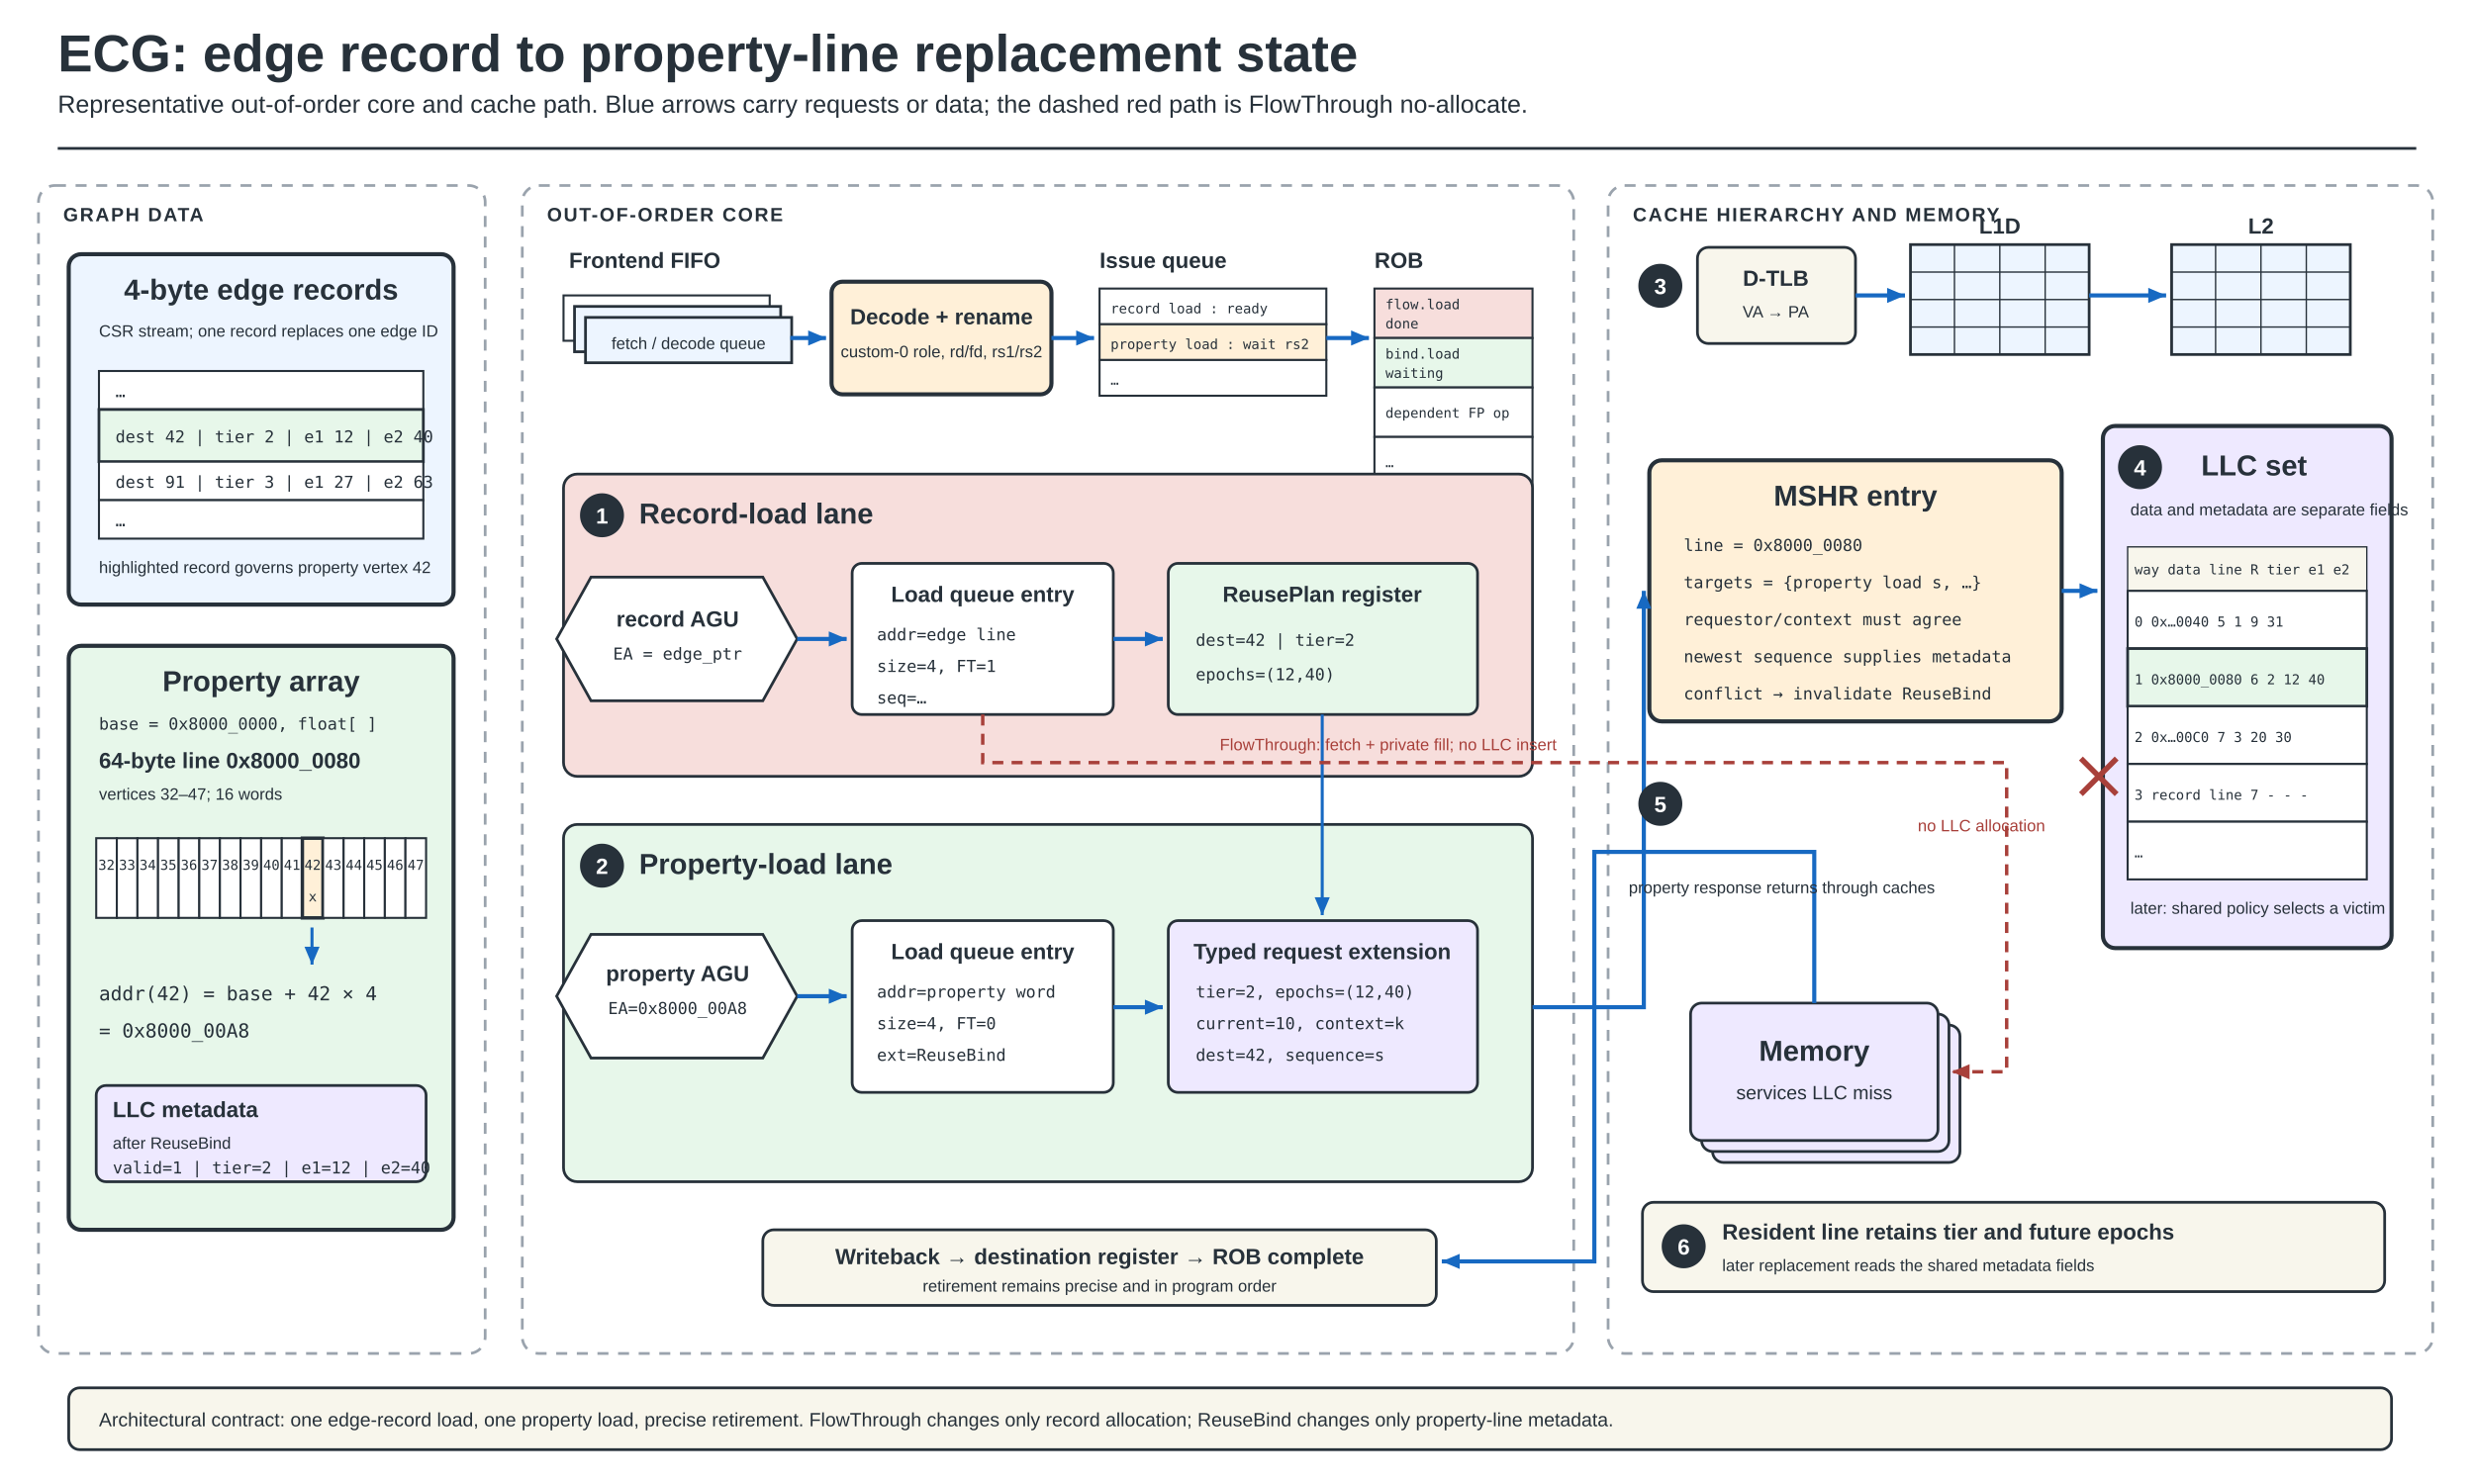
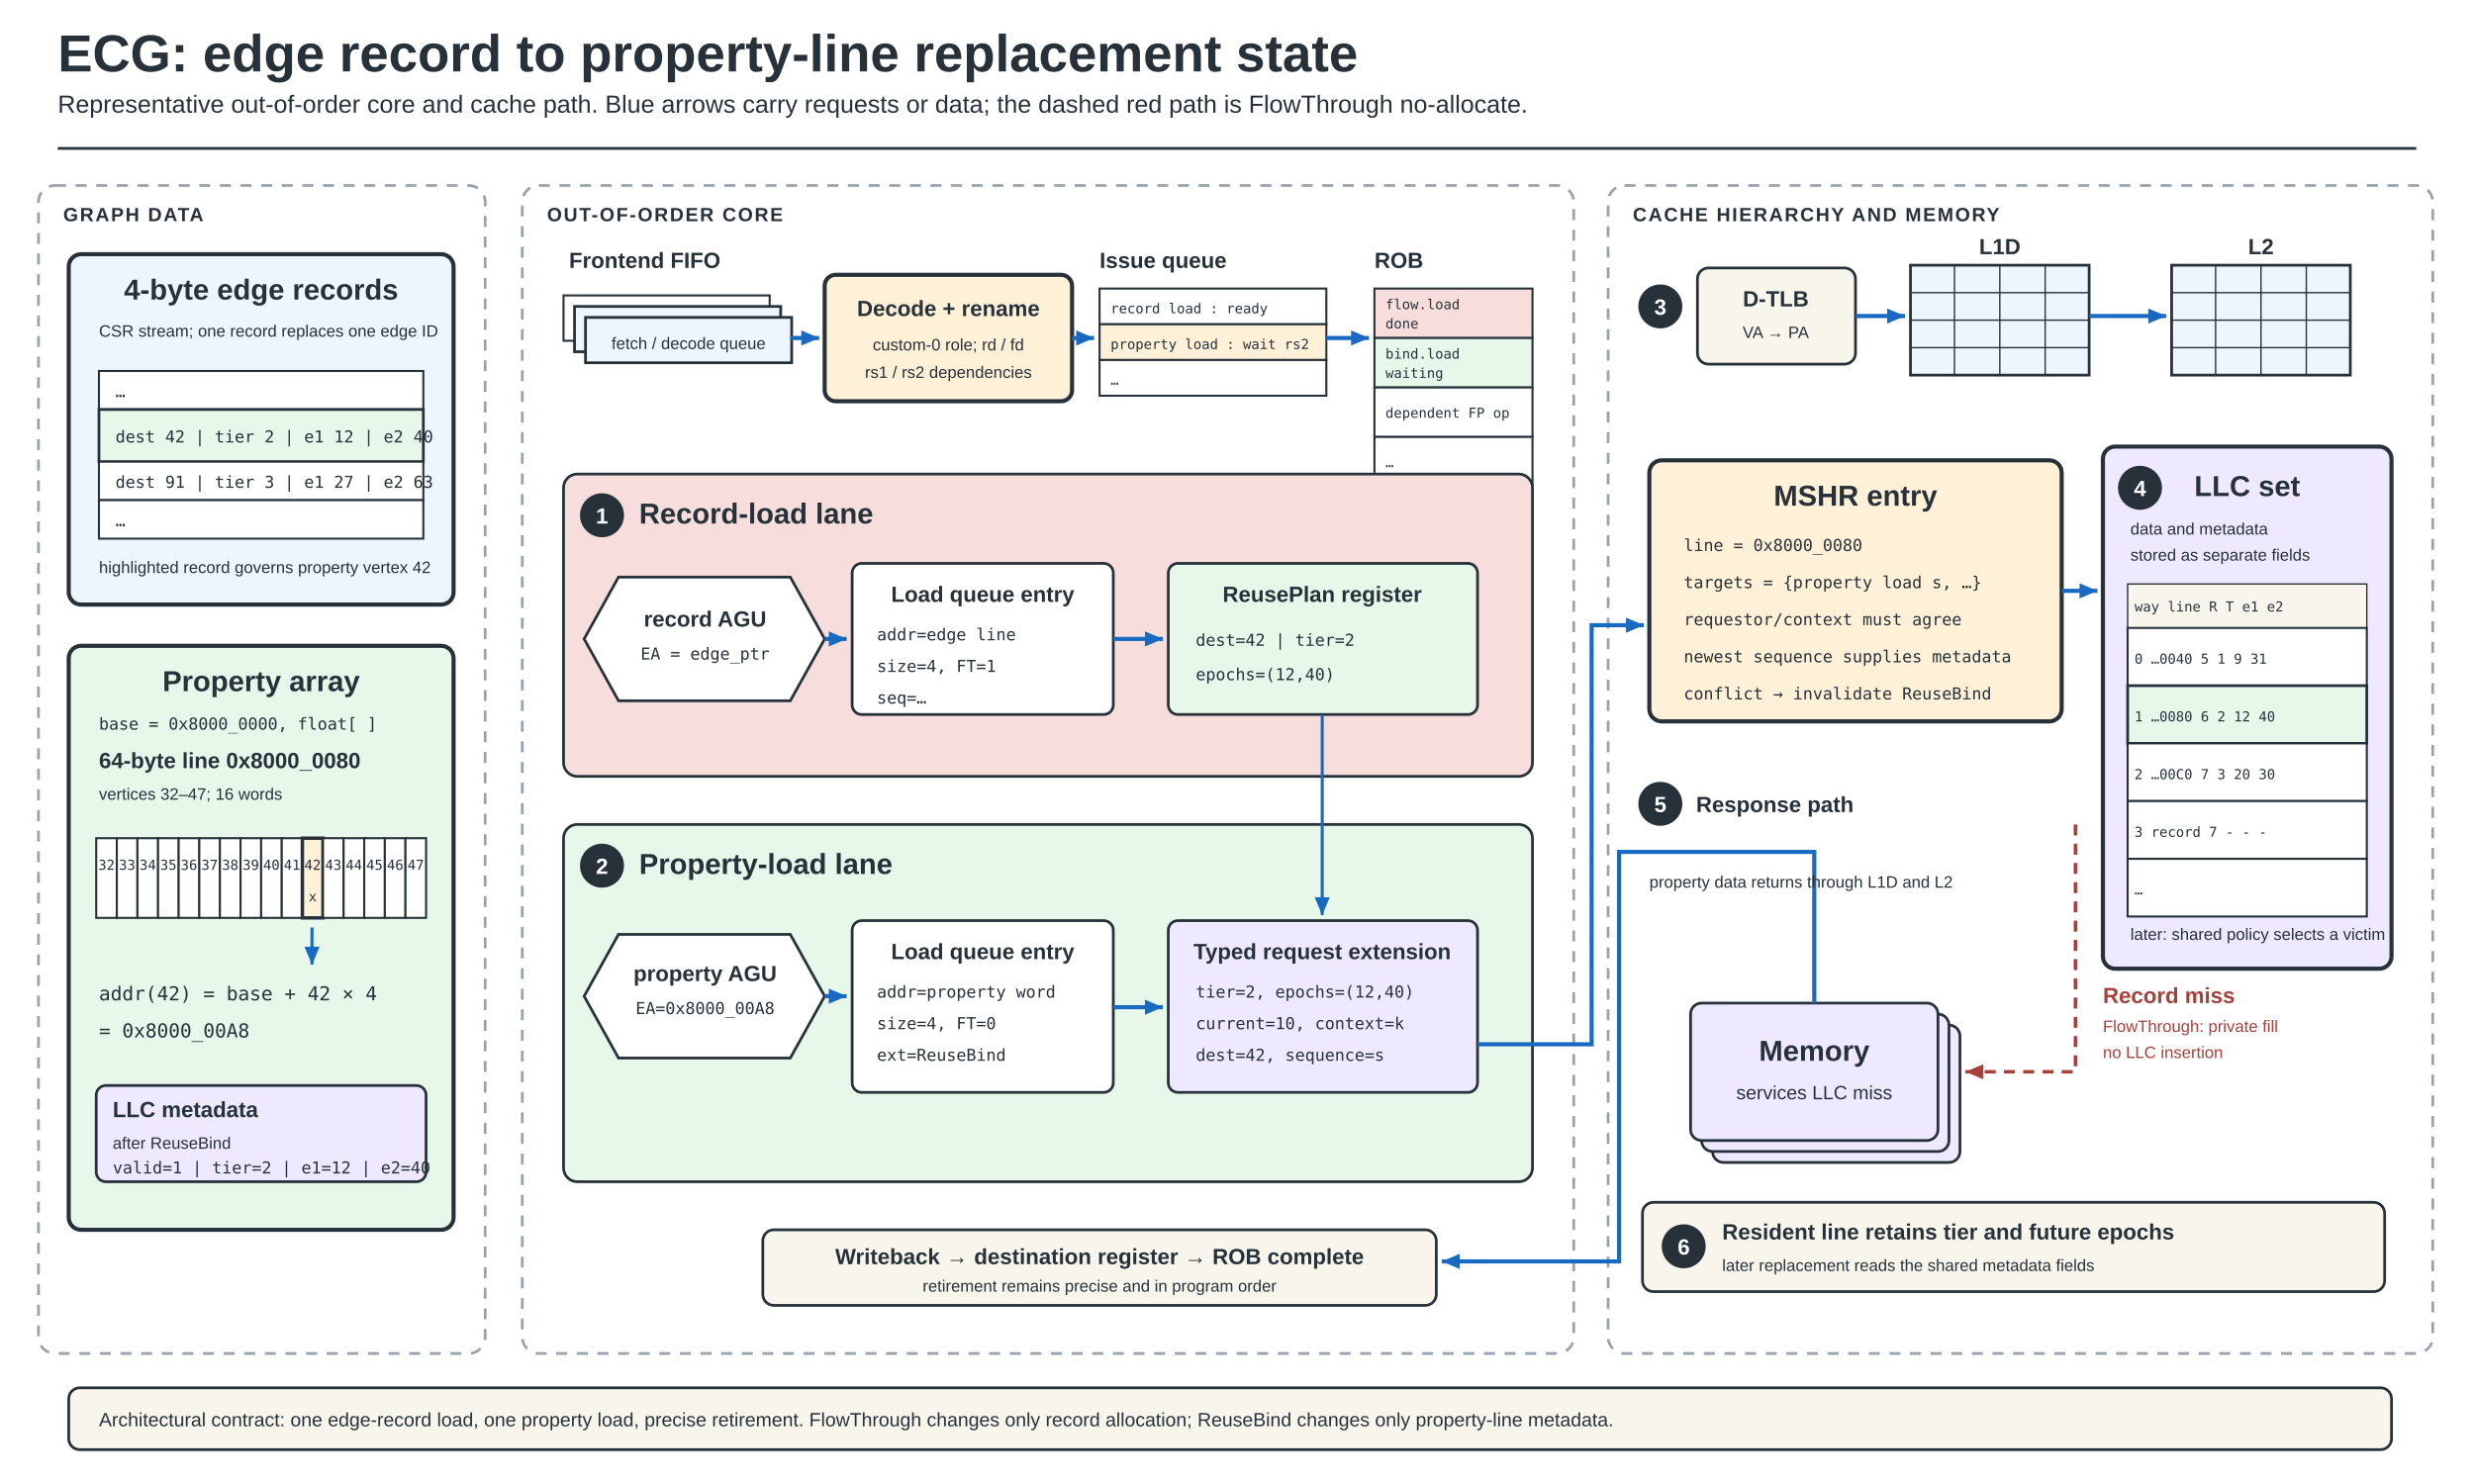
<svg xmlns="http://www.w3.org/2000/svg" width="1800" height="1080" viewBox="0 0 1800 1080" role="img" aria-labelledby="title desc" fill="#27313A">
  <defs>
    <marker id="arrow" viewBox="0 0 13 11" markerWidth="13" markerHeight="11" refX="13" refY="5.5" orient="auto" markerUnits="userSpaceOnUse">
      <path d="M0 0 L13 5.5 L0 11 Z" fill="#1769C2" />
    </marker>
    <marker id="arrow-red" viewBox="0 0 13 11" markerWidth="13" markerHeight="11" refX="13" refY="5.5" orient="auto" markerUnits="userSpaceOnUse">
      <path d="M0 0 L13 5.5 L0 11 Z" fill="#A8403A" />
    </marker>
    <style>
      :root{color-scheme:light dark}
      @media(prefers-color-scheme:dark){
        [fill="#27313A"]{fill:#ECE7DD}[stroke="#27313A"]{stroke:#ECE7DD}
        [fill="#FFFFFF"]{fill:#1E2327}[fill="#F8F6EC"]{fill:#252A2E}
        [fill="#EDF5FF"]{fill:#273846}[fill="#E7F7EA"]{fill:#24382A}
        [fill="#FFF0D8"]{fill:#3B3122}[fill="#F7DEDC"]{fill:#3D292A}
        [fill="#EEE9FF"]{fill:#302C3C}[stroke="#9AA3AD"]{stroke:#747D86}
      }
      .sans{font-family:Arial,Helvetica,sans-serif}.mono{font-family:"SFMono-Regular",Consolas,monospace}
      .title{font-size:38px;font-weight:700}.subtitle{font-size:18px}
      .domain{font-size:14px;font-weight:700;letter-spacing:1.2px}
      .heading{font-size:21px;font-weight:700}.label{font-size:16px;font-weight:700}
      .body{font-size:14px}.small{font-size:12px}.tiny{font-size:10px}
      .arrow{fill:none;stroke:#1769C2;stroke-width:3;marker-end:url(#arrow)}
      .thin-arrow{fill:none;stroke:#1769C2;stroke-width:2.2;marker-end:url(#arrow)}
      .flow-arrow{fill:none;stroke:#A8403A;stroke-width:2.5;stroke-dasharray:8 6;marker-end:url(#arrow-red)}
      .slot{fill:#FFFFFF;stroke:#27313A;stroke-width:1.5}
    </style>
  </defs>
  <rect width="1800" height="1080" fill="#FFFFFF" />
  <text x="42" y="52" class="sans title">ECG: edge record to property-line replacement state</text>
  <text x="42" y="82" class="sans subtitle">Representative out-of-order core and cache path. Blue arrows carry requests or data; the dashed red path is FlowThrough no-allocate.</text>
  <line x1="42" y1="108" x2="1758" y2="108" stroke="#27313A" stroke-width="2" />
  <rect x="28" y="135" width="325" height="850" rx="12" fill="none" stroke="#9AA3AD" stroke-width="2" stroke-dasharray="8 7" />
  <text x="46" y="161" class="sans domain">GRAPH DATA</text>
  <rect x="50" y="185" width="280" height="255" rx="9" fill="#EDF5FF" stroke="#27313A" stroke-width="3" />
  <text x="190" y="218" text-anchor="middle" class="sans heading">4-byte edge records</text>
  <text x="72" y="245" class="sans small">CSR stream; one record replaces one edge ID</text>
  <g class="mono small">
    <rect x="72" y="270" width="236" height="28" class="slot" />
    <text x="84" y="289">…</text>
    <rect x="72" y="298" width="236" height="38" fill="#E7F7EA" stroke="#27313A" stroke-width="2" />
    <text x="84" y="322">dest 42 | tier 2 | e1 12 | e2 40</text>
    <rect x="72" y="336" width="236" height="28" class="slot" />
    <text x="84" y="355">dest 91 | tier 3 | e1 27 | e2 63</text>
    <rect x="72" y="364" width="236" height="28" class="slot" />
    <text x="84" y="383">…</text>
  </g>
  <text x="72" y="417" class="sans small">highlighted record governs property vertex 42</text>
  <rect x="50" y="470" width="280" height="425" rx="9" fill="#E7F7EA" stroke="#27313A" stroke-width="3" />
  <text x="190" y="503" text-anchor="middle" class="sans heading">Property array</text>
  <text x="72" y="531" class="mono small">base = 0x8000_0000, float[ ]</text>
  <text x="72" y="559" class="sans label">64-byte line 0x8000_0080</text>
  <text x="72" y="582" class="sans small">vertices 32–47; 16 words</text>
  <g transform="translate(70 610)">
    <g class="mono tiny" text-anchor="middle">
      <rect x="0" y="0" width="15" height="58" class="slot" />
      <text x="7.5" y="23">32</text>
      <rect x="15" y="0" width="15" height="58" class="slot" />
      <text x="22.5" y="23">33</text>
      <rect x="30" y="0" width="15" height="58" class="slot" />
      <text x="37.5" y="23">34</text>
      <rect x="45" y="0" width="15" height="58" class="slot" />
      <text x="52.5" y="23">35</text>
      <rect x="60" y="0" width="15" height="58" class="slot" />
      <text x="67.5" y="23">36</text>
      <rect x="75" y="0" width="15" height="58" class="slot" />
      <text x="82.5" y="23">37</text>
      <rect x="90" y="0" width="15" height="58" class="slot" />
      <text x="97.5" y="23">38</text>
      <rect x="105" y="0" width="15" height="58" class="slot" />
      <text x="112.5" y="23">39</text>
      <rect x="120" y="0" width="15" height="58" class="slot" />
      <text x="127.5" y="23">40</text>
      <rect x="135" y="0" width="15" height="58" class="slot" />
      <text x="142.5" y="23">41</text>
      <rect x="150" y="0" width="15" height="58" fill="#FFF0D8" stroke="#27313A" stroke-width="2.5" />
      <text x="157.5" y="23">42</text>
      <text x="157.5" y="46">x</text>
      <rect x="165" y="0" width="15" height="58" class="slot" />
      <text x="172.5" y="23">43</text>
      <rect x="180" y="0" width="15" height="58" class="slot" />
      <text x="187.5" y="23">44</text>
      <rect x="195" y="0" width="15" height="58" class="slot" />
      <text x="202.5" y="23">45</text>
      <rect x="210" y="0" width="15" height="58" class="slot" />
      <text x="217.5" y="23">46</text>
      <rect x="225" y="0" width="15" height="58" class="slot" />
      <text x="232.5" y="23">47</text>
    </g>
  </g>
  <path d="M227 675 V702" class="thin-arrow" />
  <text x="72" y="728" class="mono body">addr(42) = base + 42 × 4</text>
  <text x="72" y="755" class="mono body">= 0x8000_00A8</text>
  <rect x="70" y="790" width="240" height="70" rx="7" fill="#EEE9FF" stroke="#27313A" stroke-width="2" />
  <text x="82" y="813" class="sans label">LLC metadata</text>
  <text x="82" y="836" class="sans small">after ReuseBind</text>
  <text x="82" y="854" class="mono small">valid=1 | tier=2 | e1=12 | e2=40</text>
  <rect x="380" y="135" width="765" height="850" rx="12" fill="none" stroke="#9AA3AD" stroke-width="2" stroke-dasharray="8 7" />
  <text x="398" y="161" class="sans domain">OUT-OF-ORDER CORE</text>
  <text x="414" y="195" class="sans label">Frontend FIFO</text>
  <g transform="translate(410 215)">
    <rect x="0" y="0" width="150" height="33" class="slot" />
    <rect x="8" y="8" width="150" height="33" fill="#EDF5FF" stroke="#27313A" stroke-width="2" />
    <rect x="16" y="16" width="150" height="33" fill="#EDF5FF" stroke="#27313A" stroke-width="2" />
    <text x="91" y="39" text-anchor="middle" class="sans small">fetch / decode queue</text>
  </g>
-   <rect x="605" y="205" width="160" height="82" rx="8" fill="#FFF0D8" stroke="#27313A" stroke-width="3" />
-   <text x="685" y="236" text-anchor="middle" class="sans label">Decode + rename</text>
-   <text x="685" y="260" text-anchor="middle" class="sans small">custom-0 role, rd/fd, rs1/rs2</text>
+   <rect x="600" y="200" width="180" height="92" rx="8" fill="#FFF0D8" stroke="#27313A" stroke-width="3" />
+   <text x="690" y="230" text-anchor="middle" class="sans label">Decode + rename</text>
+   <text x="690" y="255" text-anchor="middle" class="sans small">custom-0 role; rd / fd</text>
+   <text x="690" y="275" text-anchor="middle" class="sans small">rs1 / rs2 dependencies</text>
  <text x="800" y="195" class="sans label">Issue queue</text>
  <g transform="translate(800 210)" class="mono tiny">
    <rect x="0" y="0" width="165" height="26" class="slot" />
    <text x="8" y="18">record load : ready</text>
    <rect x="0" y="26" width="165" height="26" fill="#FFF0D8" stroke="#27313A" stroke-width="1.5" />
    <text x="8" y="44">property load : wait rs2</text>
    <rect x="0" y="52" width="165" height="26" class="slot" />
    <text x="8" y="70">…</text>
  </g>
  <text x="1000" y="195" class="sans label">ROB</text>
  <g transform="translate(1000 210)" class="mono tiny">
    <rect x="0" y="0" width="115" height="36" fill="#F7DEDC" stroke="#27313A" stroke-width="1.5" />
    <text x="8" y="15">flow.load</text>
    <text x="8" y="29">done</text>
    <rect x="0" y="36" width="115" height="36" fill="#E7F7EA" stroke="#27313A" stroke-width="1.5" />
    <text x="8" y="51">bind.load</text>
    <text x="8" y="65">waiting</text>
    <rect x="0" y="72" width="115" height="36" class="slot" />
    <text x="8" y="94">dependent FP op</text>
    <rect x="0" y="108" width="115" height="36" class="slot" />
    <text x="8" y="130">…</text>
  </g>
-   <path d="M575 246 H601" class="arrow" />
-   <path d="M765 246 H796" class="arrow" />
+   <path d="M575 246 H596" class="arrow" />
+   <path d="M780 246 H796" class="arrow" />
  <path d="M965 246 H996" class="arrow" />
  <rect x="410" y="345" width="705" height="220" rx="10" fill="#F7DEDC" stroke="#27313A" stroke-width="2" />
  <circle cx="438" cy="375" r="16" fill="#27313A" />
  <text x="438" y="381" text-anchor="middle" fill="#FFFFFF" class="sans label">1</text>
  <text x="465" y="381" class="sans heading">Record-load lane</text>
-   <polygon points="430,420 555,420 580,465 555,510 430,510 405,465" fill="#FFFFFF" stroke="#27313A" stroke-width="2" />
-   <text x="493" y="456" text-anchor="middle" class="sans label">record AGU</text>
-   <text x="493" y="480" text-anchor="middle" class="mono small">EA = edge_ptr</text>
+   <polygon points="450,420 575,420 600,465 575,510 450,510 425,465" fill="#FFFFFF" stroke="#27313A" stroke-width="2" />
+   <text x="513" y="456" text-anchor="middle" class="sans label">record AGU</text>
+   <text x="513" y="480" text-anchor="middle" class="mono small">EA = edge_ptr</text>
  <rect x="620" y="410" width="190" height="110" rx="7" fill="#FFFFFF" stroke="#27313A" stroke-width="2" />
  <text x="715" y="438" text-anchor="middle" class="sans label">Load queue entry</text>
  <text x="638" y="466" class="mono small">addr=edge line</text>
  <text x="638" y="489" class="mono small">size=4, FT=1</text>
  <text x="638" y="512" class="mono small">seq=…</text>
  <rect x="850" y="410" width="225" height="110" rx="7" fill="#E7F7EA" stroke="#27313A" stroke-width="2" />
  <text x="962" y="438" text-anchor="middle" class="sans label">ReusePlan register</text>
  <text x="870" y="470" class="mono small">dest=42 | tier=2</text>
  <text x="870" y="495" class="mono small">epochs=(12,40)</text>
-   <path d="M580 465 H616" class="arrow" />
+   <path d="M600 465 H616" class="arrow" />
  <path d="M810 465 H846" class="arrow" />
  <rect x="410" y="600" width="705" height="260" rx="10" fill="#E7F7EA" stroke="#27313A" stroke-width="2" />
  <circle cx="438" cy="630" r="16" fill="#27313A" />
  <text x="438" y="636" text-anchor="middle" fill="#FFFFFF" class="sans label">2</text>
  <text x="465" y="636" class="sans heading">Property-load lane</text>
-   <polygon points="430,680 555,680 580,725 555,770 430,770 405,725" fill="#FFFFFF" stroke="#27313A" stroke-width="2" />
-   <text x="493" y="714" text-anchor="middle" class="sans label">property AGU</text>
-   <text x="493" y="738" text-anchor="middle" class="mono small">EA=0x8000_00A8</text>
+   <polygon points="450,680 575,680 600,725 575,770 450,770 425,725" fill="#FFFFFF" stroke="#27313A" stroke-width="2" />
+   <text x="513" y="714" text-anchor="middle" class="sans label">property AGU</text>
+   <text x="513" y="738" text-anchor="middle" class="mono small">EA=0x8000_00A8</text>
  <rect x="620" y="670" width="190" height="125" rx="7" fill="#FFFFFF" stroke="#27313A" stroke-width="2" />
  <text x="715" y="698" text-anchor="middle" class="sans label">Load queue entry</text>
  <text x="638" y="726" class="mono small">addr=property word</text>
  <text x="638" y="749" class="mono small">size=4, FT=0</text>
  <text x="638" y="772" class="mono small">ext=ReuseBind</text>
  <rect x="850" y="670" width="225" height="125" rx="7" fill="#EEE9FF" stroke="#27313A" stroke-width="2" />
  <text x="962" y="698" text-anchor="middle" class="sans label">Typed request extension</text>
  <text x="870" y="726" class="mono small">tier=2, epochs=(12,40)</text>
  <text x="870" y="749" class="mono small">current=10, context=k</text>
  <text x="870" y="772" class="mono small">dest=42, sequence=s</text>
  <path d="M962 520 V666" class="thin-arrow" />
-   <path d="M580 725 H616" class="arrow" />
+   <path d="M600 725 H616" class="arrow" />
  <path d="M810 733 H846" class="arrow" />
  <rect x="555" y="895" width="490" height="55" rx="8" fill="#F8F6EC" stroke="#27313A" stroke-width="2" />
  <text x="800" y="920" text-anchor="middle" class="sans label">Writeback → destination register → ROB complete</text>
  <text x="800" y="940" text-anchor="middle" class="sans small">retirement remains precise and in program order</text>
  <rect x="1170" y="135" width="600" height="850" rx="12" fill="none" stroke="#9AA3AD" stroke-width="2" stroke-dasharray="8 7" />
  <text x="1188" y="161" class="sans domain">CACHE HIERARCHY AND MEMORY</text>
-   <circle cx="1208" cy="208" r="16" fill="#27313A" />
-   <text x="1208" y="214" text-anchor="middle" fill="#FFFFFF" class="sans label">3</text>
-   <rect x="1235" y="180" width="115" height="70" rx="8" fill="#F8F6EC" stroke="#27313A" stroke-width="2" />
-   <text x="1292" y="208" text-anchor="middle" class="sans label">D-TLB</text>
-   <text x="1292" y="231" text-anchor="middle" class="sans small">VA → PA</text>
-   <g transform="translate(1390 178)">
+   <circle cx="1208" cy="223" r="16" fill="#27313A" />
+   <text x="1208" y="229" text-anchor="middle" fill="#FFFFFF" class="sans label">3</text>
+   <rect x="1235" y="195" width="115" height="70" rx="8" fill="#F8F6EC" stroke="#27313A" stroke-width="2" />
+   <text x="1292" y="223" text-anchor="middle" class="sans label">D-TLB</text>
+   <text x="1292" y="246" text-anchor="middle" class="sans small">VA → PA</text>
+   <g transform="translate(1390 193)">
    <text x="65" y="-8" text-anchor="middle" class="sans label">L1D</text>
    <rect x="0" y="0" width="130" height="80" fill="#EDF5FF" stroke="#27313A" stroke-width="2" />
    <path d="M0 20 H130 M0 40 H130 M0 60 H130 M32 0 V80 M65 0 V80 M98 0 V80" stroke="#27313A" stroke-width="1" />
  </g>
-   <g transform="translate(1580 178)">
+   <g transform="translate(1580 193)">
    <text x="65" y="-8" text-anchor="middle" class="sans label">L2</text>
    <rect x="0" y="0" width="130" height="80" fill="#EDF5FF" stroke="#27313A" stroke-width="2" />
    <path d="M0 20 H130 M0 40 H130 M0 60 H130 M32 0 V80 M65 0 V80 M98 0 V80" stroke="#27313A" stroke-width="1" />
  </g>
-   <path d="M1350 215 H1386" class="arrow" />
-   <path d="M1520 215 H1576" class="arrow" />
+   <path d="M1350 230 H1386" class="arrow" />
+   <path d="M1520 230 H1576" class="arrow" />
  <rect x="1200" y="335" width="300" height="190" rx="9" fill="#FFF0D8" stroke="#27313A" stroke-width="3" />
  <text x="1350" y="368" text-anchor="middle" class="sans heading">MSHR entry</text>
  <g class="mono small">
    <text x="1225" y="401">line = 0x8000_0080</text>
    <text x="1225" y="428">targets = {property load s, …}</text>
    <text x="1225" y="455">requestor/context must agree</text>
    <text x="1225" y="482">newest sequence supplies metadata</text>
    <text x="1225" y="509">conflict → invalidate ReuseBind</text>
  </g>
-   <rect x="1530" y="310" width="210" height="380" rx="9" fill="#EEE9FF" stroke="#27313A" stroke-width="3" />
-   <circle cx="1557" cy="340" r="16" fill="#27313A" />
-   <text x="1557" y="346" text-anchor="middle" fill="#FFFFFF" class="sans label">4</text>
-   <text x="1640" y="346" text-anchor="middle" class="sans heading">LLC set</text>
-   <text x="1550" y="375" class="sans small">data and metadata are separate fields</text>
-   <g transform="translate(1548 398)" class="mono tiny">
+   <rect x="1530" y="325" width="210" height="380" rx="9" fill="#EEE9FF" stroke="#27313A" stroke-width="3" />
+   <circle cx="1557" cy="355" r="16" fill="#27313A" />
+   <text x="1557" y="361" text-anchor="middle" fill="#FFFFFF" class="sans label">4</text>
+   <text x="1635" y="361" text-anchor="middle" class="sans heading">LLC set</text>
+   <text x="1550" y="389" class="sans small">data and metadata</text>
+   <text x="1550" y="408" class="sans small">stored as separate fields</text>
+   <g transform="translate(1548 425)" class="mono tiny">
    <rect x="0" y="0" width="174" height="32" fill="#F8F6EC" stroke="#27313A" />
-     <text x="5" y="20">way  data line       R  tier e1 e2</text>
+     <text x="5" y="20">way  line       R  T  e1 e2</text>
    <rect x="0" y="32" width="174" height="42" class="slot" />
-     <text x="5" y="58">0    0x…0040        5   1   9 31</text>
+     <text x="5" y="58">0    …0040      5  1   9 31</text>
    <rect x="0" y="74" width="174" height="42" fill="#E7F7EA" stroke="#27313A" stroke-width="2" />
-     <text x="5" y="100">1    0x8000_0080   6   2  12 40</text>
+     <text x="5" y="100">1    …0080      6  2  12 40</text>
    <rect x="0" y="116" width="174" height="42" class="slot" />
-     <text x="5" y="142">2    0x…00C0        7   3  20 30</text>
+     <text x="5" y="142">2    …00C0      7  3  20 30</text>
    <rect x="0" y="158" width="174" height="42" class="slot" />
-     <text x="5" y="184">3    record line    7   -   -  -</text>
+     <text x="5" y="184">3    record     7  -   -  -</text>
    <rect x="0" y="200" width="174" height="42" class="slot" />
    <text x="5" y="226">…</text>
  </g>
-   <text x="1550" y="665" class="sans small">later: shared policy selects a victim</text>
-   <path d="M1115 733 H1196 V430" class="arrow" />
+   <text x="1550" y="684" class="sans small">later: shared policy selects a victim</text>
+   <path d="M1075 760 H1158 V455 H1196" class="arrow" />
  <path d="M1500 430 H1526" class="arrow" />
  <g transform="translate(1230 730)">
    <rect x="16" y="16" width="180" height="100" rx="8" fill="#EEE9FF" stroke="#27313A" stroke-width="2" />
    <rect x="8" y="8" width="180" height="100" rx="8" fill="#EEE9FF" stroke="#27313A" stroke-width="2" />
    <rect x="0" y="0" width="180" height="100" rx="8" fill="#EEE9FF" stroke="#27313A" stroke-width="2" />
    <text x="90" y="42" text-anchor="middle" class="sans heading">Memory</text>
    <text x="90" y="70" text-anchor="middle" class="sans body">services LLC miss</text>
  </g>
  <circle cx="1208" cy="585" r="16" fill="#27313A" />
  <text x="1208" y="591" text-anchor="middle" fill="#FFFFFF" class="sans label">5</text>
-   <path d="M1320 730 V620 H1160 V918 H1049" class="arrow" />
-   <text x="1185" y="650" class="sans small">property response returns through caches</text>
-   <path d="M715 520 V555 H1460 V780 H1420" class="flow-arrow" />
-   <text x="1010" y="546" text-anchor="middle" class="sans small" fill="#A8403A">FlowThrough: fetch + private fill; no LLC insert</text>
-   <line x1="1514" y1="552" x2="1540" y2="578" stroke="#A8403A" stroke-width="4" />
-   <line x1="1540" y1="552" x2="1514" y2="578" stroke="#A8403A" stroke-width="4" />
-   <text x="1488" y="605" text-anchor="end" class="sans small" fill="#A8403A">no LLC allocation</text>
+   <text x="1234" y="591" class="sans label">Response path</text>
+   <path d="M1320 730 V620 H1178 V918 H1049" class="arrow" />
+   <text x="1200" y="646" class="sans small">property data returns through L1D and L2</text>
+   <path d="M1510 600 V780 H1430" class="flow-arrow" />
+   <text x="1530" y="730" class="sans label" fill="#A8403A">Record miss</text>
+   <text x="1530" y="751" class="sans small" fill="#A8403A">FlowThrough: private fill</text>
+   <text x="1530" y="770" class="sans small" fill="#A8403A">no LLC insertion</text>
  <rect x="1195" y="875" width="540" height="65" rx="8" fill="#F8F6EC" stroke="#27313A" stroke-width="2" />
  <circle cx="1225" cy="907" r="16" fill="#27313A" />
  <text x="1225" y="913" text-anchor="middle" fill="#FFFFFF" class="sans label">6</text>
  <text x="1253" y="902" class="sans label">Resident line retains tier and future epochs</text>
  <text x="1253" y="925" class="sans small">later replacement reads the shared metadata fields</text>
  <rect x="50" y="1010" width="1690" height="45" rx="8" fill="#F8F6EC" stroke="#27313A" stroke-width="2" />
  <text x="72" y="1038" class="sans body">Architectural contract: one edge-record load, one property load, precise retirement. FlowThrough changes only record allocation; ReuseBind changes only property-line metadata.</text>
</svg>
